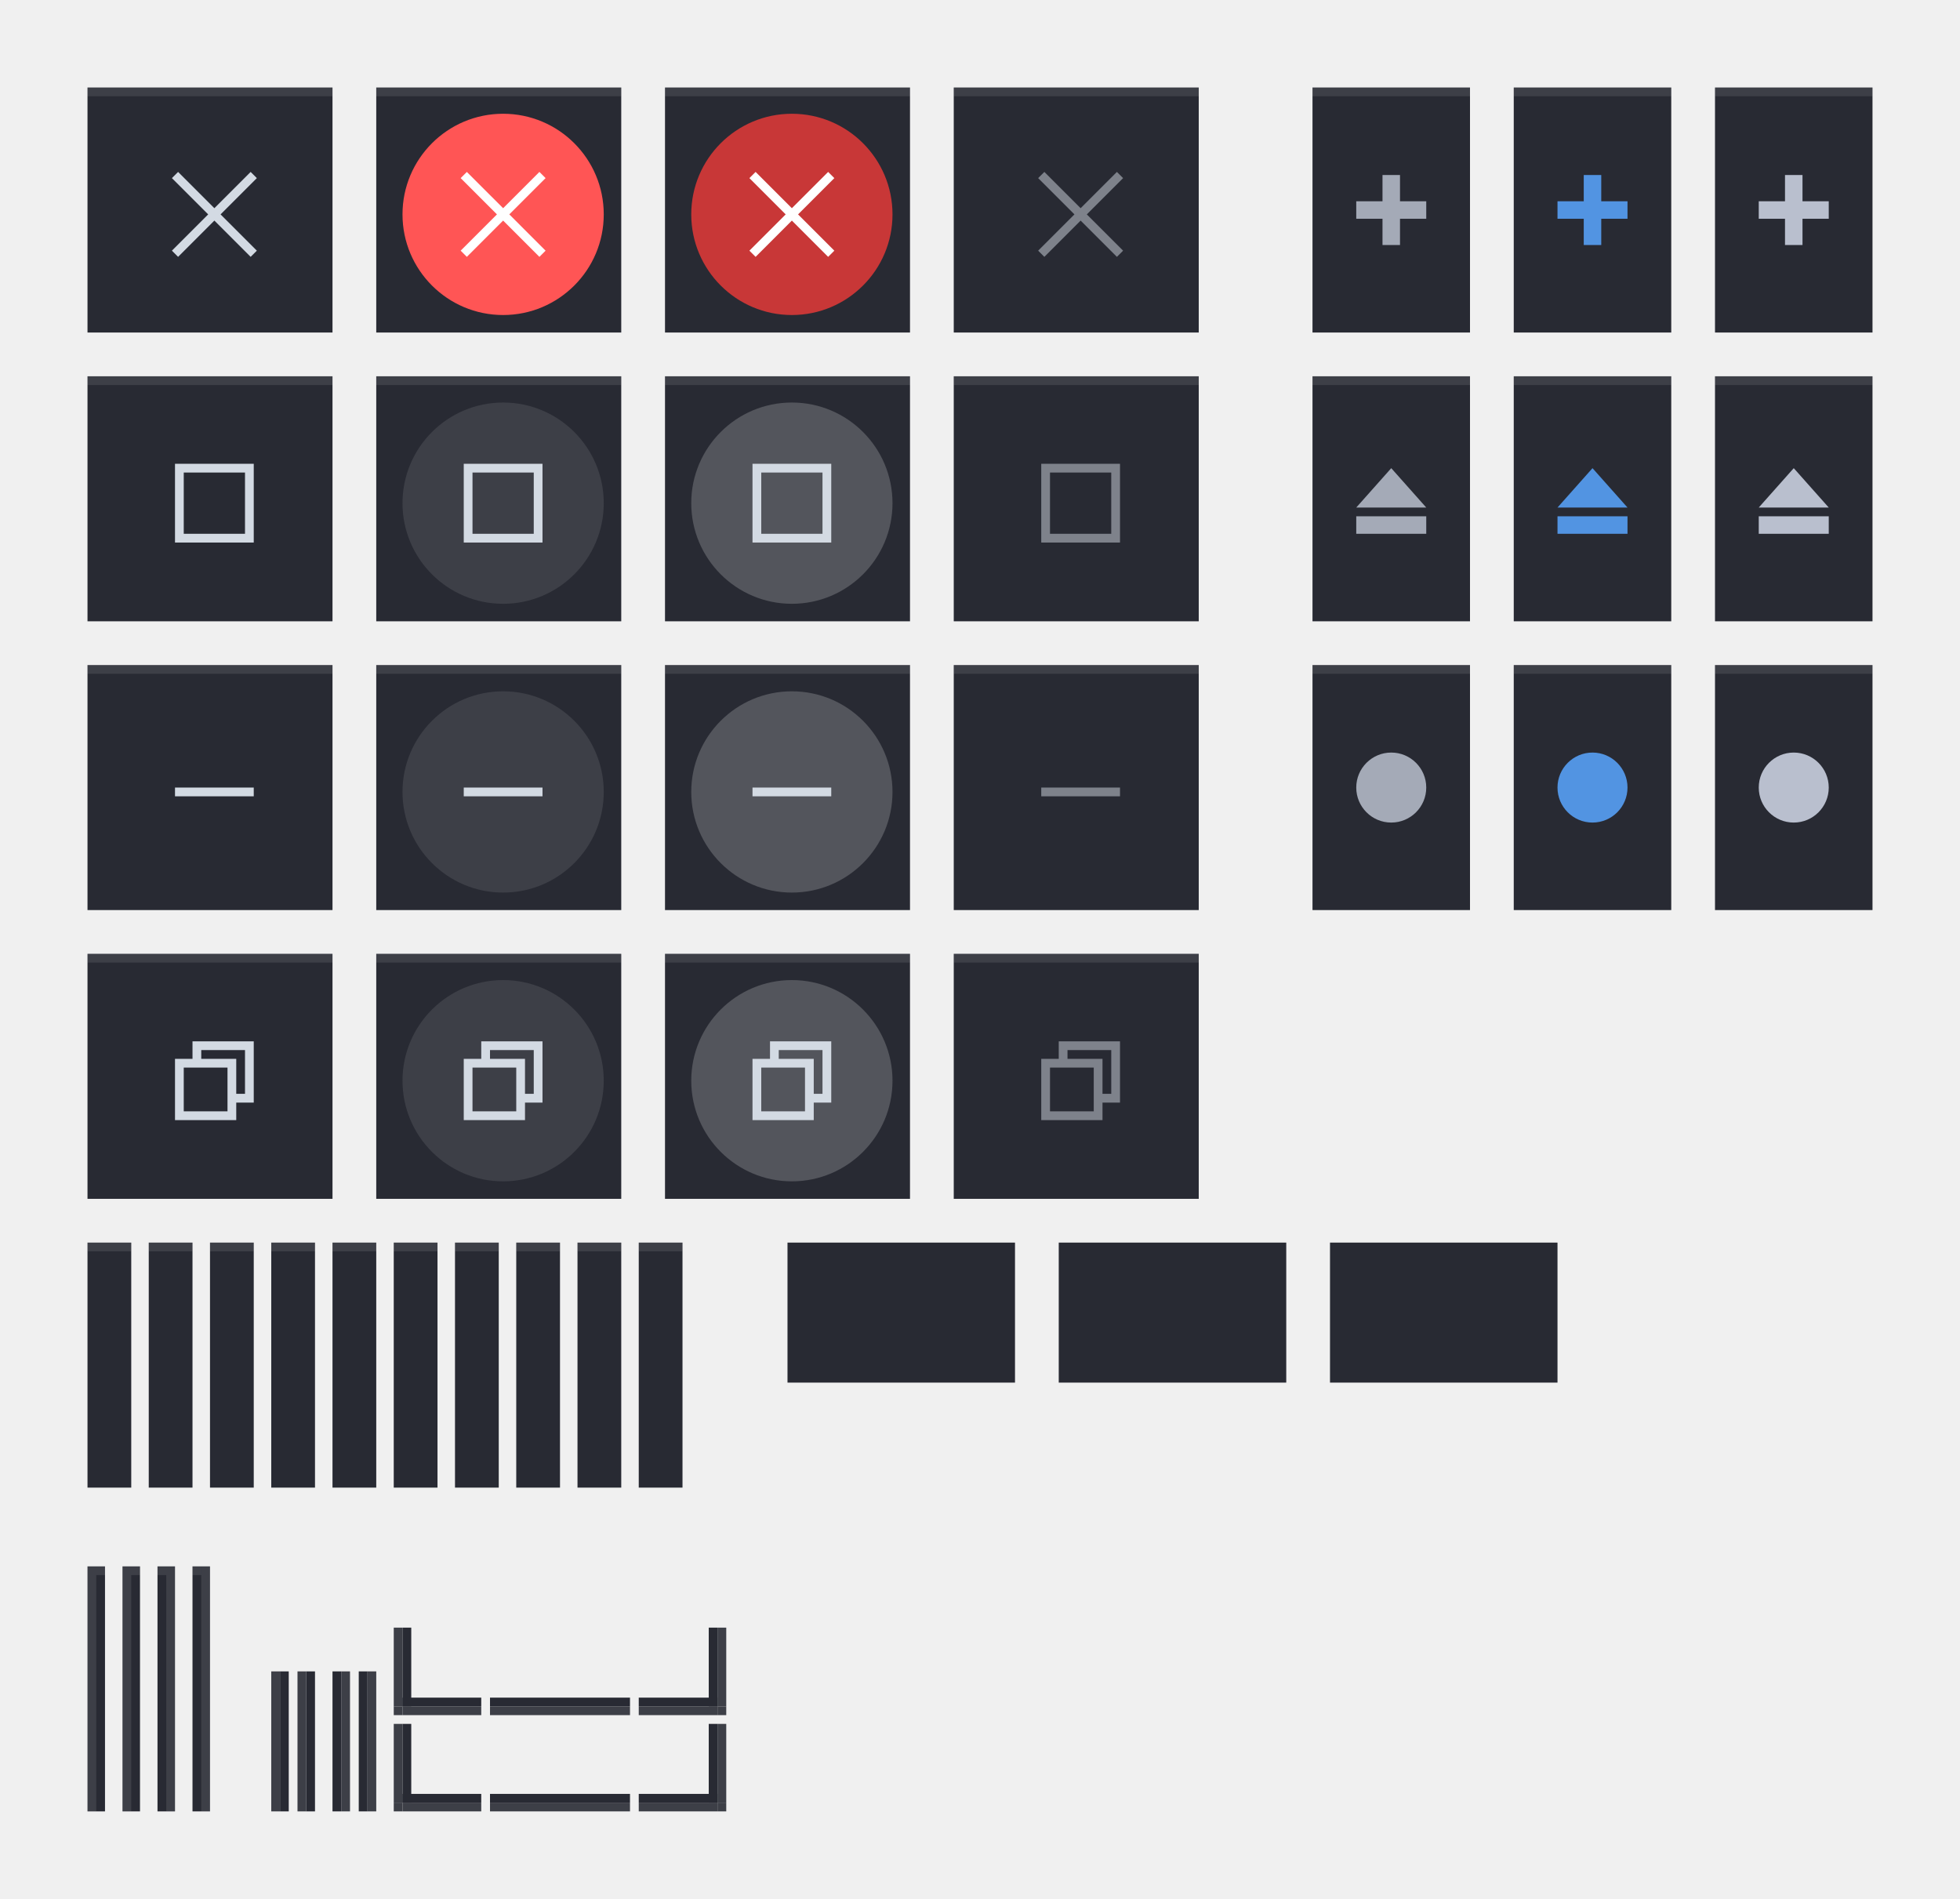
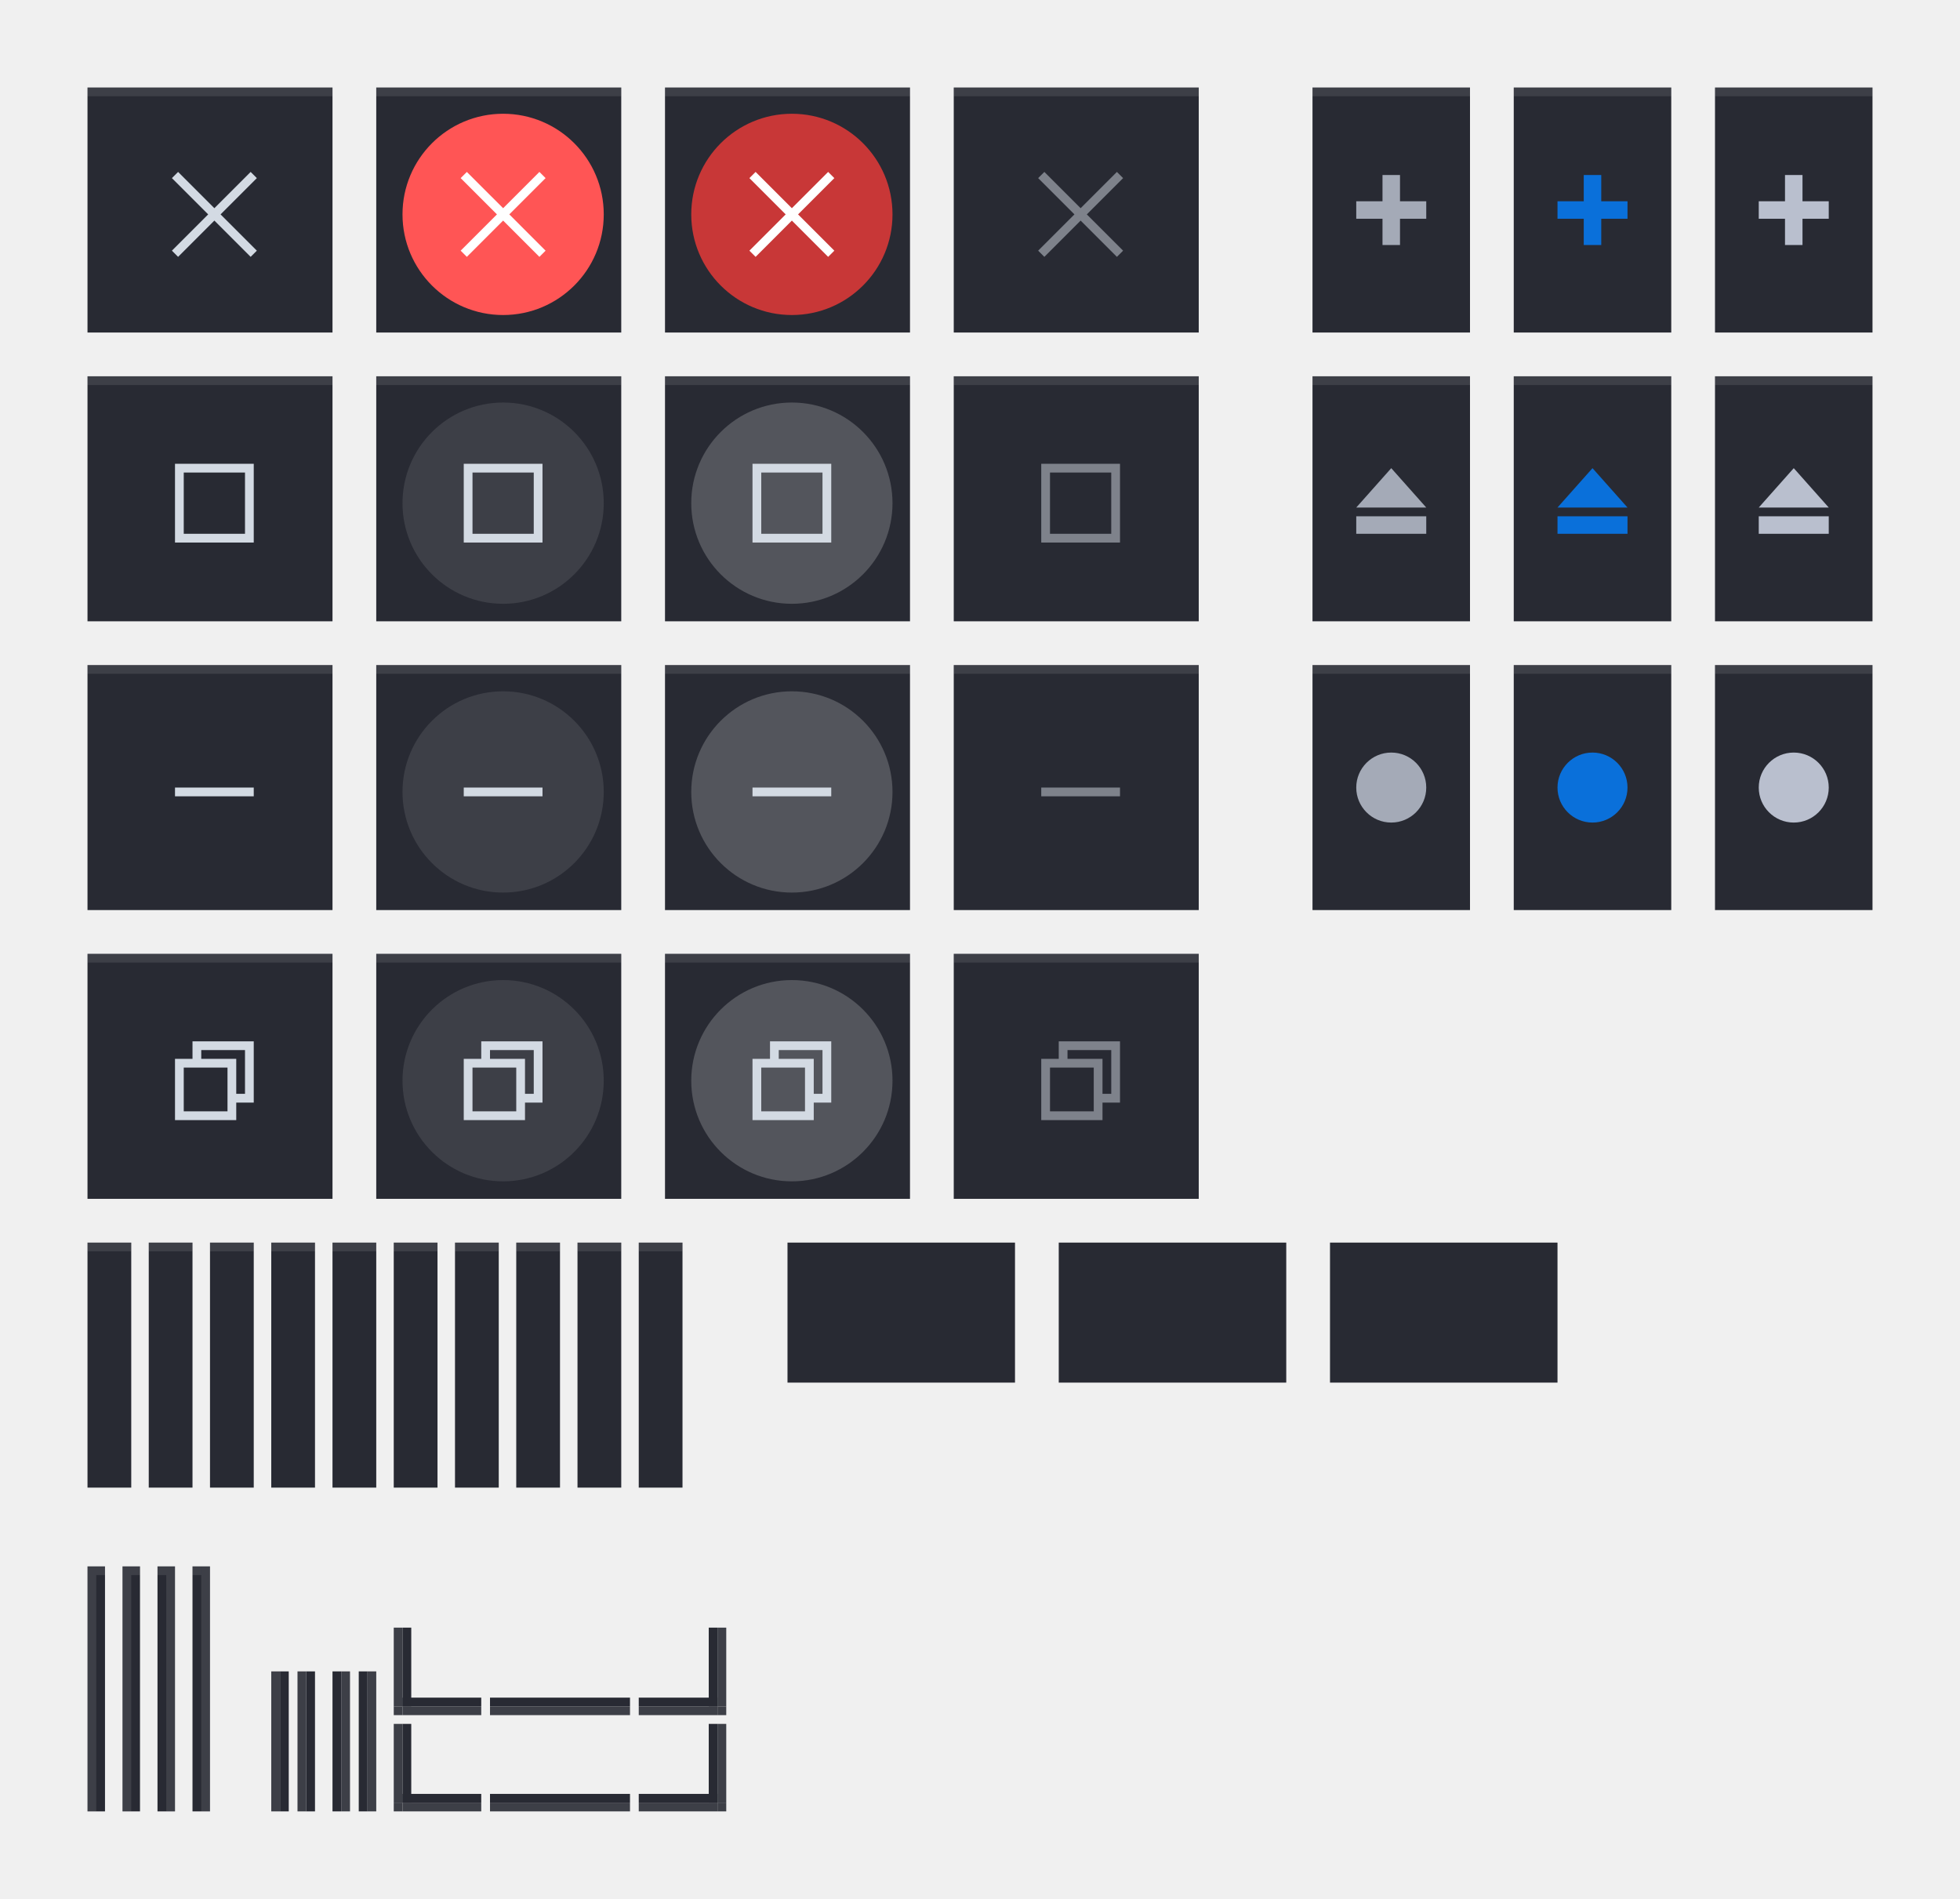
<svg xmlns="http://www.w3.org/2000/svg" xmlns:ns1="http://www.openswatchbook.org/uri/2009/osb" xmlns:xlink="http://www.w3.org/1999/xlink" width="224" height="217" viewBox="0 0 224 217" id="svg2" version="1.1">
  <defs id="defs4">
    <linearGradient id="selected_bg_color" ns1:paint="solid">
-       <stop style="stop-color:#5294e2;stop-opacity:1;" offset="0" id="stop4407" />
+       <stop style="stop-color:#0a70da;stop-opacity:1;" offset="0" id="stop4407" />
    </linearGradient>
    <linearGradient id="selected_fg_color" ns1:paint="solid">
      <stop style="stop-color:#ffffffgit;stop-opacity:1;" offset="0" id="stop4402" />
    </linearGradient>
    <linearGradient xlink:href="#selected_bg_color" id="linearGradient4413" x1="608.362" y1="-158" x2="608.362" y2="-150" gradientUnits="userSpaceOnUse" />
    <linearGradient xlink:href="#selected_bg_color" id="linearGradient4415" x1="154" y1="601.862" x2="154" y2="606.362" gradientUnits="userSpaceOnUse" />
    <linearGradient xlink:href="#selected_bg_color" id="linearGradient4409" x1="152" y1="564.362" x2="152" y2="572.362" gradientUnits="userSpaceOnUse" />
    <linearGradient xlink:href="#selected_bg_color" id="linearGradient4411" x1="568.362" y1="-156" x2="568.362" y2="-148" gradientUnits="userSpaceOnUse" />
  </defs>
  <g id="layer1" transform="translate(5,-547.3622)">
    <g id="bottom-left-active" transform="translate(-2,4)">
      <path style="opacity:1;fill:#3d3f47;fill-opacity:1;stroke:none;stroke-width:0.333;stroke-linecap:butt;stroke-linejoin:round;stroke-miterlimit:4;stroke-dasharray:none;stroke-dashoffset:0;stroke-opacity:1" d="m 42,738.362 v 0.667 0.333 H 42.333 43 v -1 z" id="123" />
      <path style="opacity:1;fill:#3d3f47;fill-opacity:1;stroke:none;stroke-width:1;stroke-linecap:butt;stroke-linejoin:round;stroke-miterlimit:4;stroke-dasharray:none;stroke-dashoffset:0;stroke-opacity:1" d="m 42,729.362 v 6 3 H 42.333 43 v -9 z" id="path1037" />
      <path style="opacity:1;fill:#3d3f47;fill-opacity:1;stroke:none;stroke-width:1;stroke-linecap:butt;stroke-linejoin:round;stroke-miterlimit:4;stroke-dasharray:none;stroke-dashoffset:0;stroke-opacity:1" d="M 52,738.362 H 46 43 v 0.333 0.667 h 9 z" id="path1039" />
      <path style="opacity:1;fill:#282a33;fill-opacity:1;stroke:none;stroke-width:1;stroke-linecap:butt;stroke-linejoin:round;stroke-miterlimit:4;stroke-dasharray:none;stroke-dashoffset:0;stroke-opacity:1" d="m 43,729.362 v 6 3 H 43.333 44 v -9 z" id="path1072" />
      <path style="opacity:1;fill:#282a33;fill-opacity:1;stroke:none;stroke-width:1;stroke-linecap:butt;stroke-linejoin:round;stroke-miterlimit:4;stroke-dasharray:none;stroke-dashoffset:0;stroke-opacity:1" d="M 52,737.362 H 46 43 v 0.333 0.667 h 9 z" id="path1074" />
    </g>
    <g id="bottom-left-inactive" transform="translate(-2,4)">
      <path style="opacity:1;fill:#3d3f47;fill-opacity:1;stroke:none;stroke-width:0.333;stroke-linecap:butt;stroke-linejoin:round;stroke-miterlimit:4;stroke-dasharray:none;stroke-dashoffset:0;stroke-opacity:1" d="m 42,749.362 v 0.667 0.333 H 42.333 43 v -1 z" id="567" />
      <path style="opacity:1;fill:#3d3f47;fill-opacity:1;stroke:none;stroke-width:1;stroke-linecap:butt;stroke-linejoin:round;stroke-miterlimit:4;stroke-dasharray:none;stroke-dashoffset:0;stroke-opacity:1" d="m 42,740.362 v 6 3 H 42.333 43 v -9 z" id="path1041" />
      <path style="opacity:1;fill:#3d3f47;fill-opacity:1;stroke:none;stroke-width:1;stroke-linecap:butt;stroke-linejoin:round;stroke-miterlimit:4;stroke-dasharray:none;stroke-dashoffset:0;stroke-opacity:1" d="M 52,749.362 H 46 43 v 0.333 0.667 h 9 z" id="path1043" />
      <path style="opacity:1;fill:#282a33;fill-opacity:1;stroke:none;stroke-width:1;stroke-linecap:butt;stroke-linejoin:round;stroke-miterlimit:4;stroke-dasharray:none;stroke-dashoffset:0;stroke-opacity:1" d="M 52,748.362 H 46 43 v 0.333 0.667 h 9 z" id="path1076" />
      <path style="opacity:1;fill:#282a33;fill-opacity:1;stroke:none;stroke-width:1;stroke-linecap:butt;stroke-linejoin:round;stroke-miterlimit:4;stroke-dasharray:none;stroke-dashoffset:0;stroke-opacity:1" d="m 43,740.362 v 6 3 H 43.333 44 v -9 z" id="path1078" />
    </g>
    <g id="bottom-right-active" transform="translate(-2,4)">
      <path style="opacity:1;fill:#3d3f47;fill-opacity:1;stroke:none;stroke-width:0.333;stroke-linecap:butt;stroke-linejoin:round;stroke-miterlimit:4;stroke-dasharray:none;stroke-dashoffset:0;stroke-opacity:1" d="m 79,738.362 v 1 H 79.667 80 v -0.333 -0.667 z" id="234" />
      <path style="opacity:1;fill:#3d3f47;fill-opacity:1;stroke:none;stroke-width:1;stroke-linecap:butt;stroke-linejoin:round;stroke-miterlimit:4;stroke-dasharray:none;stroke-dashoffset:0;stroke-opacity:1" d="m 80,729.362 v 6 3 H 79.667 79 v -9 z" id="path1045" />
      <path style="opacity:1;fill:#3d3f47;fill-opacity:1;stroke:none;stroke-width:1;stroke-linecap:butt;stroke-linejoin:round;stroke-miterlimit:4;stroke-dasharray:none;stroke-dashoffset:0;stroke-opacity:1" d="M 70,738.362 H 76 79 v 0.333 0.667 h -9 z" id="path1047" />
      <path style="opacity:1;fill:#282a33;fill-opacity:1;stroke:none;stroke-width:1;stroke-linecap:butt;stroke-linejoin:round;stroke-miterlimit:4;stroke-dasharray:none;stroke-dashoffset:0;stroke-opacity:1" d="M 70,737.362 H 76 79 v 0.333 0.667 h -9 z" id="path1080" />
      <path style="opacity:1;fill:#282a33;fill-opacity:1;stroke:none;stroke-width:1;stroke-linecap:butt;stroke-linejoin:round;stroke-miterlimit:4;stroke-dasharray:none;stroke-dashoffset:0;stroke-opacity:1" d="m 79,729.362 v 6 3 H 78.667 78 v -9 z" id="path1084" />
    </g>
    <g id="bottom-right-inactive" transform="translate(-2,4)">
      <path style="opacity:1;fill:#3d3f47;fill-opacity:1;stroke:none;stroke-width:0.333;stroke-linecap:butt;stroke-linejoin:round;stroke-miterlimit:4;stroke-dasharray:none;stroke-dashoffset:0;stroke-opacity:1" d="m 79,749.362 v 1 H 79.667 80 v -0.333 -0.667 z" id="345" />
      <path style="opacity:1;fill:#3d3f47;fill-opacity:1;stroke:none;stroke-width:1;stroke-linecap:butt;stroke-linejoin:round;stroke-miterlimit:4;stroke-dasharray:none;stroke-dashoffset:0;stroke-opacity:1" d="m 80,740.362 v 6 3 H 79.667 79 v -9 z" id="path1049" />
      <path style="opacity:1;fill:#3d3f47;fill-opacity:1;stroke:none;stroke-width:1;stroke-linecap:butt;stroke-linejoin:round;stroke-miterlimit:4;stroke-dasharray:none;stroke-dashoffset:0;stroke-opacity:1" d="M 70,749.362 H 76 79 v 0.333 0.667 h -9 z" id="path1051" />
      <path style="opacity:1;fill:#282a33;fill-opacity:1;stroke:none;stroke-width:1;stroke-linecap:butt;stroke-linejoin:round;stroke-miterlimit:4;stroke-dasharray:none;stroke-dashoffset:0;stroke-opacity:1" d="M 70,748.362 H 76 79 v 0.333 0.667 h -9 z" id="path1082" />
      <path style="opacity:1;fill:#282a33;fill-opacity:1;stroke:none;stroke-width:1;stroke-linecap:butt;stroke-linejoin:round;stroke-miterlimit:4;stroke-dasharray:none;stroke-dashoffset:0;stroke-opacity:1" d="m 79,740.362 v 6 3 H 78.667 78 v -9 z" id="path1086" />
    </g>
    <g id="left-active" transform="translate(-2,4)">
      <rect style="opacity:1;fill:#3d3f47;fill-opacity:1;stroke:none;stroke-width:1;stroke-linecap:butt;stroke-linejoin:round;stroke-miterlimit:4;stroke-dasharray:none;stroke-dashoffset:0;stroke-opacity:1" id="34234" width="1" height="16" x="-29" y="734.362" transform="scale(-1,1)" />
      <rect style="opacity:1;fill:#282a33;fill-opacity:1;stroke:none;stroke-width:1;stroke-linecap:butt;stroke-linejoin:round;stroke-miterlimit:4;stroke-dasharray:none;stroke-dashoffset:0;stroke-opacity:1" id="rect1045" width="1" height="16" x="-30" y="734.362" transform="scale(-1,1)" />
    </g>
    <g id="left-inactive" transform="translate(-2,4)">
      <rect style="opacity:1;fill:#3d3f47;fill-opacity:1;stroke:none;stroke-width:1;stroke-linecap:butt;stroke-linejoin:round;stroke-miterlimit:4;stroke-dasharray:none;stroke-dashoffset:0;stroke-opacity:1" id="2445" width="1" height="16" x="-32" y="734.362" transform="scale(-1,1)" />
      <rect style="opacity:1;fill:#282a33;fill-opacity:1;stroke:none;stroke-width:1;stroke-linecap:butt;stroke-linejoin:round;stroke-miterlimit:4;stroke-dasharray:none;stroke-dashoffset:0;stroke-opacity:1" id="rect1047" width="1" height="16" x="-33" y="734.362" transform="scale(-1,1)" />
    </g>
    <g id="right-active" transform="translate(-2,4)">
      <rect style="opacity:1;fill:#3d3f47;fill-opacity:1;stroke:none;stroke-width:1;stroke-linecap:butt;stroke-linejoin:round;stroke-miterlimit:4;stroke-dasharray:none;stroke-dashoffset:0;stroke-opacity:1" id="54656" width="1" height="16" x="-37" y="734.362" transform="scale(-1,1)" />
      <rect style="opacity:1;fill:#282a33;fill-opacity:1;stroke:none;stroke-width:1;stroke-linecap:butt;stroke-linejoin:round;stroke-miterlimit:4;stroke-dasharray:none;stroke-dashoffset:0;stroke-opacity:1" id="rect1049" width="1" height="16" x="-36" y="734.362" transform="scale(-1,1)" />
    </g>
    <g id="right-inactive" transform="translate(-2,4)">
      <rect style="opacity:1;fill:#3d3f47;fill-opacity:1;stroke:none;stroke-width:1;stroke-linecap:butt;stroke-linejoin:round;stroke-miterlimit:4;stroke-dasharray:none;stroke-dashoffset:0;stroke-opacity:1" id="8657" width="1" height="16" x="-40" y="734.362" transform="scale(-1,1)" />
      <rect style="opacity:1;fill:#282a33;fill-opacity:1;stroke:none;stroke-width:1;stroke-linecap:butt;stroke-linejoin:round;stroke-miterlimit:4;stroke-dasharray:none;stroke-dashoffset:0;stroke-opacity:1" id="rect1051" width="1" height="16" x="-39" y="734.362" transform="scale(-1,1)" />
    </g>
    <g id="bottom-active" transform="translate(-2,4)">
      <rect style="opacity:1;fill:#3d3f47;fill-opacity:1;stroke:none;stroke-width:0.577;stroke-linecap:butt;stroke-linejoin:round;stroke-miterlimit:4;stroke-dasharray:none;stroke-dashoffset:0;stroke-opacity:1" id="5545" width="1" height="16" x="-739.362" y="-69" transform="matrix(0,-1,-1,0,0,0)" />
      <rect style="opacity:1;fill:#282a33;fill-opacity:1;stroke:none;stroke-width:0.577;stroke-linecap:butt;stroke-linejoin:round;stroke-miterlimit:4;stroke-dasharray:none;stroke-dashoffset:0;stroke-opacity:1" id="rect1088" width="1" height="16" x="-738.362" y="-69" transform="matrix(0,-1,-1,0,0,0)" />
    </g>
    <g id="bottom-inactive" transform="translate(-2,15.00009)">
      <rect style="opacity:1;fill:#3d3f47;fill-opacity:1;stroke:none;stroke-width:0.577;stroke-linecap:butt;stroke-linejoin:round;stroke-miterlimit:4;stroke-dasharray:none;stroke-dashoffset:0;stroke-opacity:1" id="rect1094" width="1" height="16" x="-739.362" y="-69" transform="matrix(0,-1,-1,0,0,0)" />
      <rect style="opacity:1;fill:#282a33;fill-opacity:1;stroke:none;stroke-width:0.577;stroke-linecap:butt;stroke-linejoin:round;stroke-miterlimit:4;stroke-dasharray:none;stroke-dashoffset:0;stroke-opacity:1" id="rect1096" width="1" height="16" x="-738.362" y="-69" transform="matrix(0,-1,-1,0,0,0)" />
    </g>
    <rect style="opacity:1;fill:#282a33;fill-opacity:1;stroke:none;stroke-width:1;stroke-linecap:butt;stroke-linejoin:round;stroke-miterlimit:4;stroke-dasharray:none;stroke-dashoffset:0;stroke-opacity:1" id="menu-active" width="26" height="16" x="85" y="689.362" />
    <use x="0" y="0" xlink:href="#g4206" id="title-1-active" transform="matrix(0.1785714,0,0,1,4.107143,132)" width="100%" height="100%" />
    <g transform="translate(0,-2.6171878e-6)" id="stick-active">
      <use height="100%" width="100%" transform="matrix(0.6428571,0,0,1,141.7857,-2.2617187e-5)" id="use4210" xlink:href="#g4206" y="0" x="0" />
      <g style="fill:#a4aab7;fill-opacity:1" transform="translate(2,2.999989)" id="g5140">
        <rect style="opacity:1;fill:#a4aab7;fill-opacity:1;stroke:none;stroke-width:1;stroke-linecap:butt;stroke-linejoin:round;stroke-miterlimit:4;stroke-dasharray:none;stroke-dashoffset:0;stroke-opacity:1" id="rect5123" width="2" height="8" x="151" y="564.362" />
        <rect style="opacity:1;fill:#a4aab7;fill-opacity:1;stroke:none;stroke-width:1;stroke-linecap:butt;stroke-linejoin:round;stroke-miterlimit:4;stroke-dasharray:none;stroke-dashoffset:0;stroke-opacity:1" id="rect5123-1" width="2" height="8" x="567.362" y="-156" transform="rotate(90)" />
      </g>
    </g>
    <g transform="translate(0,-2.6171878e-6)" id="stick-pressed">
      <use height="100%" width="100%" transform="translate(23,-7.3828127e-6)" id="use5113" xlink:href="#use4210" y="0" x="0" />
-       <g style="fill:#5294e2;fill-opacity:1" transform="translate(25,2.999981)" id="g5140-7">
+       <g style="fill:#0a70da;fill-opacity:1" transform="translate(25,2.999981)" id="g5140-7">
        <rect style="opacity:1;fill:url(#linearGradient4409);fill-opacity:1;stroke:none;stroke-width:1;stroke-linecap:butt;stroke-linejoin:round;stroke-miterlimit:4;stroke-dasharray:none;stroke-dashoffset:0;stroke-opacity:1" id="rect5123-7" width="2" height="8" x="151" y="564.362" />
        <rect style="opacity:1;fill:url(#linearGradient4411);fill-opacity:1;stroke:none;stroke-width:1;stroke-linecap:butt;stroke-linejoin:round;stroke-miterlimit:4;stroke-dasharray:none;stroke-dashoffset:0;stroke-opacity:1" id="rect5123-1-1" width="2" height="8" x="567.362" y="-156" transform="rotate(90)" />
      </g>
    </g>
    <g transform="translate(0,-2.6171878e-6)" id="stick-inactive">
      <use height="100%" width="100%" transform="translate(46,-7.3828127e-6)" id="use5115" xlink:href="#use4210" y="0" x="0" />
      <g style="fill:#b9bfce;fill-opacity:1" transform="translate(48,2.999981)" id="g5140-1">
        <rect style="opacity:1;fill:#b9bfce;fill-opacity:1;stroke:none;stroke-width:1;stroke-linecap:butt;stroke-linejoin:round;stroke-miterlimit:4;stroke-dasharray:none;stroke-dashoffset:0;stroke-opacity:1" id="rect5123-5" width="2" height="8" x="151" y="564.362" />
        <rect style="opacity:1;fill:#b9bfce;fill-opacity:1;stroke:none;stroke-width:1;stroke-linecap:butt;stroke-linejoin:round;stroke-miterlimit:4;stroke-dasharray:none;stroke-dashoffset:0;stroke-opacity:1" id="rect5123-1-9" width="2" height="8" x="567.362" y="-156" transform="rotate(90)" />
      </g>
    </g>
    <g transform="translate(0,-2.6171878e-6)" id="shade-active">
      <use height="100%" width="100%" transform="translate(-3.4e-7,32.99999)" id="use5117" xlink:href="#use4210" y="0" x="0" />
      <g style="fill:#a4aab7;fill-opacity:1" transform="translate(-4.68e-6,-1.000023)" id="g5193">
        <rect transform="rotate(90)" y="-158" x="607.362" height="8" width="2" id="rect5123-1-7" style="opacity:1;fill:#a4aab7;fill-opacity:1;stroke:none;stroke-width:1;stroke-linecap:butt;stroke-linejoin:round;stroke-miterlimit:4;stroke-dasharray:none;stroke-dashoffset:0;stroke-opacity:1" />
        <path style="opacity:1;fill:#a4aab7;fill-opacity:1;stroke:none;stroke-width:1;stroke-linecap:butt;stroke-linejoin:round;stroke-miterlimit:4;stroke-dasharray:none;stroke-dashoffset:0;stroke-opacity:1" d="m 154,601.862 4,4.5 h -8 z" id="rect5190" />
      </g>
    </g>
    <g transform="translate(0,-2.6171878e-6)" id="shade-pressed">
      <use height="100%" width="100%" transform="translate(23,32.99999)" id="use5119" xlink:href="#use4210" y="0" x="0" />
-       <g style="fill:#5294e2;fill-opacity:1" transform="translate(23,-1.000023)" id="g5193-7">
+       <g style="fill:#0a70da;fill-opacity:1" transform="translate(23,-1.000023)" id="g5193-7">
        <rect transform="rotate(90)" y="-158" x="607.362" height="8" width="2" id="rect5123-1-7-6" style="opacity:1;fill:url(#linearGradient4413);fill-opacity:1;stroke:none;stroke-width:1;stroke-linecap:butt;stroke-linejoin:round;stroke-miterlimit:4;stroke-dasharray:none;stroke-dashoffset:0;stroke-opacity:1" />
        <path style="opacity:1;fill:url(#linearGradient4415);fill-opacity:1;stroke:none;stroke-width:1;stroke-linecap:butt;stroke-linejoin:round;stroke-miterlimit:4;stroke-dasharray:none;stroke-dashoffset:0;stroke-opacity:1" d="m 154,601.862 4,4.5 h -8 z" id="rect5190-7" />
      </g>
    </g>
    <g transform="translate(0,-2.6171878e-6)" id="shade-inactive">
      <use height="100%" width="100%" transform="translate(46,32.99999)" id="use5121" xlink:href="#use4210" y="0" x="0" />
      <g style="fill:#b9bfce;fill-opacity:1" transform="translate(46,-1.000023)" id="g5193-3">
        <rect transform="rotate(90)" y="-158" x="607.362" height="8" width="2" id="rect5123-1-7-65" style="opacity:1;fill:#b9bfce;fill-opacity:1;stroke:none;stroke-width:1;stroke-linecap:butt;stroke-linejoin:round;stroke-miterlimit:4;stroke-dasharray:none;stroke-dashoffset:0;stroke-opacity:1" />
        <path style="opacity:1;fill:#b9bfce;fill-opacity:1;stroke:none;stroke-width:1;stroke-linecap:butt;stroke-linejoin:round;stroke-miterlimit:4;stroke-dasharray:none;stroke-dashoffset:0;stroke-opacity:1" d="m 154,601.862 4,4.5 h -8 z" id="rect5190-6" />
      </g>
    </g>
    <use x="0" y="0" xlink:href="#menu-active" id="menu-inactive" transform="translate(62,-1.9595469e-5)" width="100%" height="100%" style="fill-opacity:1" />
    <use x="0" y="0" xlink:href="#menu-active" id="menu-pressed" transform="translate(31,-1.9595469e-5)" width="100%" height="100%" style="fill-opacity:1" />
    <use x="0" y="0" xlink:href="#title-1-active" id="title-2-active" transform="translate(7)" width="100%" height="100%" />
    <use x="0" y="0" xlink:href="#title-1-active" id="title-3-active" transform="translate(14)" width="100%" height="100%" />
    <use x="0" y="0" xlink:href="#title-1-active" id="title-4-active" transform="translate(21)" width="100%" height="100%" />
    <use x="0" y="0" xlink:href="#title-1-active" id="title-5-active" transform="translate(28)" width="100%" height="100%" />
    <use x="0" y="0" xlink:href="#title-1-active" id="title-1-inactive" transform="translate(35)" width="100%" height="100%" />
    <use x="0" y="0" xlink:href="#title-1-active" id="title-2-inactive" transform="translate(42)" width="100%" height="100%" />
    <use x="0" y="0" xlink:href="#title-1-active" id="title-3-inactive" transform="translate(49)" width="100%" height="100%" />
    <use x="0" y="0" xlink:href="#title-1-active" id="title-4-inactive" transform="translate(56)" width="100%" height="100%" />
    <use x="0" y="0" xlink:href="#title-1-active" id="title-5-inactive" transform="translate(63)" width="100%" height="100%" />
    <g transform="translate(0,-2.6171878e-6)" id="top-left-active">
      <path id="rect4138-9" transform="translate(0,552.3622)" d="m 6,174 -1,2e-5 V 175 202 h 2 v -28 z" style="opacity:1;fill:#282a33;fill-opacity:1;stroke:none;stroke-width:1;stroke-linecap:butt;stroke-linejoin:round;stroke-miterlimit:4;stroke-dasharray:none;stroke-dashoffset:0;stroke-opacity:1" />
      <rect y="726.362" x="6" height="1" width="1" id="rect5348" style="opacity:0.1;fill:#ffffff;fill-opacity:1;stroke:none;stroke-width:1;stroke-linecap:butt;stroke-linejoin:round;stroke-miterlimit:4;stroke-dasharray:none;stroke-dashoffset:0;stroke-opacity:1" />
      <rect y="726.362" x="5" height="28" width="1" id="rect5350" style="opacity:0.1;fill:#ffffff;fill-opacity:1;stroke:none;stroke-width:5.292;stroke-linecap:butt;stroke-linejoin:round;stroke-miterlimit:4;stroke-dasharray:none;stroke-dashoffset:0;stroke-opacity:1" />
    </g>
    <use x="0" y="0" xlink:href="#top-left-active" id="top-left-inactive" transform="translate(4,-1.9617188e-5)" width="100%" height="100%" />
    <use x="0" y="0" xlink:href="#top-left-active" id="top-right-active" transform="matrix(-1,0,0,1,20,-1.9617188e-5)" width="100%" height="100%" />
    <use x="0" y="0" xlink:href="#top-left-active" id="top-right-inactive" transform="matrix(-1,0,0,1,24,-1.9617188e-5)" width="100%" height="100%" />
    <g transform="translate(0,-2.6171878e-6)" id="hide-prelight">
      <use height="100%" width="100%" transform="translate(33,65.99998)" id="use4226" xlink:href="#g4206" y="0" x="0" />
      <g transform="translate(111,1320)" id="titlebutton-minimize-hover-c" style="display:inline">
        <rect style="opacity:1;fill:#ffffff;fill-opacity:0.098;stroke:none;stroke-width:0.92;stroke-linecap:round;stroke-linejoin:miter;stroke-miterlimit:4;stroke-dasharray:none;stroke-opacity:1;paint-order:stroke fill markers" id="rect573" width="23" height="23" x="-70" y="-693.638" ry="11.5" />
        <rect style="opacity:1;fill:#d3dae3;fill-opacity:1;stroke:none;stroke-width:0.471;stroke-linecap:round;stroke-linejoin:miter;stroke-miterlimit:4;stroke-dasharray:none;stroke-opacity:0.494;paint-order:stroke fill markers" id="rect509" width="9" height="1" x="-63" y="-682.638" ry="1.1965401e-05" />
      </g>
    </g>
    <g transform="translate(0,-2.6171878e-6)" id="maximize-prelight">
      <use height="100%" width="100%" transform="translate(33,32.99998)" id="use4222" xlink:href="#g4206" y="0" x="0" />
      <g transform="translate(40,592.3622)" id="g4569" style="enable-background:new">
        <g id="layer1-2" transform="translate(0,-1028.362)">
          <g style="display:inline" id="titlebutton-max-hover" transform="translate(-509,1218)">
            <g id="g4891" style="display:inline;opacity:1" transform="translate(-781,-432.6378)">
              <g id="g4806-9" transform="translate(1294,247)" style="fill:#c0e3ff;fill-opacity:1">
                <g transform="translate(-81.0002,-967)" style="display:inline;fill:#c0e3ff;fill-opacity:1" id="layer9-78-7" />
                <g transform="translate(-81.0002,-967)" id="layer10-3-3" style="fill:#c0e3ff;fill-opacity:1" />
                <g transform="translate(-81.0002,-967)" id="layer11-19-75" style="fill:#c0e3ff;fill-opacity:1" />
                <g transform="translate(-81.0002,-967)" id="layer13-4-9" style="fill:#c0e3ff;fill-opacity:1" />
                <g transform="translate(-81.0002,-967)" id="layer14-8-5" style="fill:#c0e3ff;fill-opacity:1" />
                <g transform="translate(-81.0002,-967)" style="display:inline;fill:#c0e3ff;fill-opacity:1" id="layer15-5-8" />
                <g transform="translate(-81.0002,-967)" style="display:inline;fill:#c0e3ff;fill-opacity:1" id="g71291-1-7" />
                <g transform="translate(-81.0002,-967)" style="display:inline;fill:#c0e3ff;fill-opacity:1" id="g4953-7-1" />
                <g transform="translate(-81.0002,-967)" style="display:inline;fill:#c0e3ff;fill-opacity:1" id="layer12-3-0" />
              </g>
            </g>
            <rect y="-185.638" x="513" height="16" width="16" id="rect17883-0" style="display:inline;opacity:1;fill:none;fill-opacity:1;stroke:none;stroke-width:1;stroke-linecap:butt;stroke-linejoin:miter;stroke-miterlimit:4;stroke-dasharray:none;stroke-dashoffset:0;stroke-opacity:0" />
          </g>
        </g>
      </g>
      <g transform="translate(74,1288)" id="titlebutton-maximize-hover-c" style="display:inline">
        <rect ry="11.5" y="-694.638" x="-33" height="23" width="23" id="rect575" style="opacity:1;fill:#ffffff;fill-opacity:0.098;stroke:none;stroke-width:0.92;stroke-linecap:round;stroke-linejoin:miter;stroke-miterlimit:4;stroke-dasharray:none;stroke-opacity:1;paint-order:stroke fill markers" />
        <path style="opacity:1;fill:#d3dae3;fill-opacity:1;stroke:none;stroke-width:0.451;stroke-linecap:round;stroke-linejoin:miter;stroke-miterlimit:4;stroke-dasharray:none;stroke-opacity:0.494;paint-order:stroke fill markers" d="m -26,-687.638 v 9 h 9 v -9 z m 1,1 h 7 v 7 h -7 z" id="path515" />
      </g>
    </g>
    <g transform="translate(0,-2.6171878e-6)" id="close-prelight">
      <use height="100%" width="100%" transform="translate(33,-2.2617187e-5)" id="use4214" xlink:href="#g4206" y="0" x="0" />
      <g transform="translate(32,1255)" id="titlebutton-close-hover-c" style="display:inline">
        <rect style="opacity:1;fill:#ff5555;fill-opacity:1;stroke:none;stroke-width:0.92;stroke-linecap:round;stroke-linejoin:miter;stroke-miterlimit:4;stroke-dasharray:none;stroke-opacity:1;paint-order:stroke fill markers" id="rect577" width="23" height="23" x="9" y="-694.638" ry="11.5" />
        <path style="opacity:1;fill:#ffffff;fill-opacity:1;stroke:none;stroke-width:0.561;stroke-linecap:round;stroke-linejoin:miter;stroke-miterlimit:4;stroke-dasharray:none;stroke-opacity:0.494;paint-order:stroke fill markers" d="m 16.354,-687.991 -0.707,0.707 4.146,4.146 -4.146,4.146 0.707,0.707 4.146,-4.146 4.146,4.146 0.707,-0.707 -4.146,-4.146 4.146,-4.146 -0.707,-0.707 -4.146,4.146 z" id="rect579" />
      </g>
    </g>
    <g transform="translate(0,-2.6171878e-6)" id="hide-inactive">
      <use height="100%" width="100%" transform="translate(99,65.99998)" id="use4238" xlink:href="#g4206" y="0" x="0" />
      <g style="display:inline;opacity:0.5" transform="translate(177,1320)" id="titlebutton-minimize-backdrop-c">
        <rect style="opacity:0;fill:#1f1f1f;fill-opacity:0.098;stroke:none;stroke-width:0.92;stroke-linecap:round;stroke-linejoin:miter;stroke-miterlimit:4;stroke-dasharray:none;stroke-opacity:1;paint-order:stroke fill markers" id="rect626" width="23" height="23" x="-70" y="-693.638" ry="11.5" />
        <rect style="opacity:1;fill:#d3dae3;fill-opacity:1;stroke:none;stroke-width:0.471;stroke-linecap:round;stroke-linejoin:miter;stroke-miterlimit:4;stroke-dasharray:none;stroke-opacity:0.494;paint-order:stroke fill markers" id="rect628" width="9" height="1" x="-63" y="-682.638" ry="1.1965401e-05" />
      </g>
    </g>
    <g transform="translate(0,-2.6171878e-6)" id="maximize-inactive">
      <use height="100%" width="100%" transform="translate(99,32.99998)" id="use4232" xlink:href="#g4206" y="0" x="0" />
      <g style="display:inline;opacity:0.5" transform="translate(140,1288)" id="titlebutton-maximize-backdrop-c">
        <rect ry="11.5" y="-694.638" x="-33" height="23" width="23" id="rect632" style="opacity:0;fill:#1f1f1f;fill-opacity:0.098;stroke:none;stroke-width:0.92;stroke-linecap:round;stroke-linejoin:miter;stroke-miterlimit:4;stroke-dasharray:none;stroke-opacity:1;paint-order:stroke fill markers" />
        <path style="opacity:1;fill:#d3dae3;fill-opacity:1;stroke:none;stroke-width:0.451;stroke-linecap:round;stroke-linejoin:miter;stroke-miterlimit:4;stroke-dasharray:none;stroke-opacity:0.494;paint-order:stroke fill markers" d="m -26,-687.638 v 9 h 9 v -9 z m 1,1 h 7 v 7 h -7 z" id="path634" />
      </g>
    </g>
    <g transform="translate(0,-2.6171878e-6)" id="close-inactive">
      <use height="100%" width="100%" transform="translate(99,-2.2617187e-5)" id="use4218" xlink:href="#g4206" y="0" x="0" />
      <g style="display:inline;opacity:0.5" transform="translate(98,1255)" id="titlebutton-close-backdrop-c">
        <rect style="opacity:0;fill:#ff5555;fill-opacity:1;stroke:none;stroke-width:0.92;stroke-linecap:round;stroke-linejoin:miter;stroke-miterlimit:4;stroke-dasharray:none;stroke-opacity:1;paint-order:stroke fill markers" id="rect644" width="23" height="23" x="9" y="-694.638" ry="11.5" />
        <path style="opacity:1;fill:#d3dae3;fill-opacity:1;stroke:none;stroke-width:0.561;stroke-linecap:round;stroke-linejoin:miter;stroke-miterlimit:4;stroke-dasharray:none;stroke-opacity:0.494;paint-order:stroke fill markers" d="m 16.354,-687.991 -0.707,0.707 4.146,4.146 -4.146,4.146 0.707,0.707 4.146,-4.146 4.146,4.146 0.707,-0.707 -4.146,-4.146 4.146,-4.146 -0.707,-0.707 -4.146,4.146 z" id="path646" />
      </g>
    </g>
    <g transform="translate(0,-2.6171878e-6)" id="hide-pressed">
      <use height="100%" width="100%" transform="translate(66,65.99998)" id="use4236" xlink:href="#g4206" y="0" x="0" />
      <g id="titlebutton-minimize-active-c" transform="translate(144,1320)" style="display:inline">
        <rect ry="11.5" y="-693.638" x="-70" height="23" width="23" id="rect650" style="opacity:1;fill:#ffffff;fill-opacity:0.2;stroke:none;stroke-width:0.92;stroke-linecap:round;stroke-linejoin:miter;stroke-miterlimit:4;stroke-dasharray:none;stroke-opacity:1;paint-order:stroke fill markers" />
        <rect ry="1.1965401e-05" y="-682.638" x="-63" height="1" width="9" id="rect652" style="opacity:1;fill:#d3dae3;fill-opacity:1;stroke:none;stroke-width:0.471;stroke-linecap:round;stroke-linejoin:miter;stroke-miterlimit:4;stroke-dasharray:none;stroke-opacity:0.494;paint-order:stroke fill markers" />
      </g>
    </g>
    <g transform="translate(0,-2.6171878e-6)" id="maximize-pressed">
      <use height="100%" width="100%" transform="translate(66,32.99998)" id="use4228" xlink:href="#g4206" y="0" x="0" />
      <g id="titlebutton-maximize-active-c" transform="translate(107,1288)" style="display:inline">
        <rect style="opacity:1;fill:#ffffff;fill-opacity:0.2;stroke:none;stroke-width:0.92;stroke-linecap:round;stroke-linejoin:miter;stroke-miterlimit:4;stroke-dasharray:none;stroke-opacity:1;paint-order:stroke fill markers" id="rect656" width="23" height="23" x="-33" y="-694.638" ry="11.5" />
        <path id="path658" d="m -26,-687.638 v 9 h 9 v -9 z m 1,1 h 7 v 7 h -7 z" style="opacity:1;fill:#d3dae3;fill-opacity:1;stroke:none;stroke-width:0.451;stroke-linecap:round;stroke-linejoin:miter;stroke-miterlimit:4;stroke-dasharray:none;stroke-opacity:0.494;paint-order:stroke fill markers" />
      </g>
    </g>
    <g transform="translate(0,-2.6171878e-6)" id="close-pressed">
      <use height="100%" width="100%" transform="translate(66,-2.2617187e-5)" id="use4216" xlink:href="#g4206" y="0" x="0" />
      <g id="titlebutton-close-active-c" transform="translate(65,1255)" style="display:inline">
        <rect ry="11.5" y="-694.638" x="9" height="23" width="23" id="rect668" style="opacity:1;fill:#c83737;fill-opacity:1;stroke:none;stroke-width:0.92;stroke-linecap:round;stroke-linejoin:miter;stroke-miterlimit:4;stroke-dasharray:none;stroke-opacity:1;paint-order:stroke fill markers" />
        <path id="path670" d="m 16.354,-687.991 -0.707,0.707 4.146,4.146 -4.146,4.146 0.707,0.707 4.146,-4.146 4.146,4.146 0.707,-0.707 -4.146,-4.146 4.146,-4.146 -0.707,-0.707 -4.146,4.146 z" style="opacity:1;fill:#ffffff;fill-opacity:1;stroke:none;stroke-width:0.561;stroke-linecap:round;stroke-linejoin:miter;stroke-miterlimit:4;stroke-dasharray:none;stroke-opacity:0.494;paint-order:stroke fill markers" />
      </g>
    </g>
    <g transform="translate(0,-2.6171878e-6)" id="hide-active">
      <use height="100%" width="100%" transform="translate(0,65.99998)" id="use4234" xlink:href="#g4206" y="0" x="0" />
      <g id="titlebutton-minimize-c" transform="translate(78,1320)" style="display:inline">
        <rect ry="11.5" y="-693.638" x="-70" height="23" width="23" id="rect674" style="opacity:0;fill:#1f1f1f;fill-opacity:0.098;stroke:none;stroke-width:0.92;stroke-linecap:round;stroke-linejoin:miter;stroke-miterlimit:4;stroke-dasharray:none;stroke-opacity:1;paint-order:stroke fill markers" />
        <rect ry="1.1965401e-05" y="-682.638" x="-63" height="1" width="9" id="rect676" style="opacity:1;fill:#d3dae3;fill-opacity:1;stroke:none;stroke-width:0.471;stroke-linecap:round;stroke-linejoin:miter;stroke-miterlimit:4;stroke-dasharray:none;stroke-opacity:0.494;paint-order:stroke fill markers" />
      </g>
    </g>
    <g transform="translate(0,-2.6171878e-6)" id="maximize-active">
      <use height="100%" width="100%" transform="translate(0,32.99998)" id="use4220" xlink:href="#g4206" y="0" x="0" />
      <g id="titlebutton-maximize-c" transform="translate(41,1288)" style="display:inline">
        <rect style="opacity:0;fill:#1f1f1f;fill-opacity:0.098;stroke:none;stroke-width:0.92;stroke-linecap:round;stroke-linejoin:miter;stroke-miterlimit:4;stroke-dasharray:none;stroke-opacity:1;paint-order:stroke fill markers" id="rect680" width="23" height="23" x="-33" y="-694.638" ry="11.5" />
        <path id="path682" d="m -26,-687.638 v 9 h 9 v -9 z m 1,1 h 7 v 7 h -7 z" style="opacity:1;fill:#d3dae3;fill-opacity:1;stroke:none;stroke-width:0.451;stroke-linecap:round;stroke-linejoin:miter;stroke-miterlimit:4;stroke-dasharray:none;stroke-opacity:0.494;paint-order:stroke fill markers" />
      </g>
    </g>
    <g transform="translate(0,-2.6171878e-6)" id="close-active">
      <g style="opacity:1" id="g4206">
        <rect style="opacity:1;fill:#282a33;fill-opacity:1;stroke:none;stroke-width:1;stroke-linecap:butt;stroke-linejoin:round;stroke-miterlimit:4;stroke-dasharray:none;stroke-dashoffset:0;stroke-opacity:1" id="rect4138" width="28" height="28" x="5" y="557.362" />
        <rect style="opacity:0.1;fill:#ffffff;fill-opacity:1;stroke:none;stroke-width:1;stroke-linecap:butt;stroke-linejoin:round;stroke-miterlimit:4;stroke-dasharray:none;stroke-dashoffset:0;stroke-opacity:1" id="rect4204" width="28" height="1" x="5" y="557.362" />
      </g>
      <g id="titlebutton-close-c" transform="translate(-1,1255)" style="display:inline">
        <rect ry="11.5" y="-694.638" x="9" height="23" width="23" id="rect692" style="opacity:0;fill:#ff5555;fill-opacity:1;stroke:none;stroke-width:0.92;stroke-linecap:round;stroke-linejoin:miter;stroke-miterlimit:4;stroke-dasharray:none;stroke-opacity:1;paint-order:stroke fill markers" />
        <path id="path694" d="m 16.354,-687.991 -0.707,0.707 4.146,4.146 -4.146,4.146 0.707,0.707 4.146,-4.146 4.146,4.146 0.707,-0.707 -4.146,-4.146 4.146,-4.146 -0.707,-0.707 -4.146,4.146 z" style="opacity:1;fill:#d3dae3;fill-opacity:1;stroke:none;stroke-width:0.561;stroke-linecap:round;stroke-linejoin:miter;stroke-miterlimit:4;stroke-dasharray:none;stroke-opacity:0.494;paint-order:stroke fill markers" />
      </g>
    </g>
    <g id="maximize-toggled-active">
      <g id="g233" transform="translate(0,65.99999)">
        <use x="0" y="0" xlink:href="#g4206" id="use4220-2" transform="translate(0,32.99998)" width="100%" height="100%" />
        <g style="display:inline" transform="translate(41,1288)" id="titlebutton-maximize-c-2">
          <rect ry="11.5" y="-694.638" x="-33" height="23" width="23" id="rect680-8" style="opacity:0;fill:#1f1f1f;fill-opacity:0.098;stroke:none;stroke-width:0.92;stroke-linecap:round;stroke-linejoin:miter;stroke-miterlimit:4;stroke-dasharray:none;stroke-opacity:1;paint-order:stroke fill markers" />
        </g>
      </g>
      <path id="path664-8" d="m 17,666.362 v 2 h -2 v 7 l 7,1e-5 v -2 h 2 v -7 z m 1,1 h 5 v 5 h -1 v -4 h -4 z m -2,2 h 5 v 5 h -5 z" style="display:inline;opacity:1;fill:#d3dae3;fill-opacity:1;stroke:none;stroke-width:0.35;stroke-linecap:round;stroke-linejoin:miter;stroke-miterlimit:4;stroke-dasharray:none;stroke-opacity:0.494;paint-order:stroke fill markers" />
    </g>
    <g id="maximize-toggled-prelight">
      <g transform="translate(-4.9999997e-8,0.5684534)" id="g4873">
        <g transform="translate(4.9999997e-8,65.43154)" id="maximize-prelight-3">
          <use height="100%" width="100%" transform="translate(33,32.99998)" id="use4222-6" xlink:href="#g4206" y="0" x="0" />
          <g transform="translate(40,592.3622)" id="g4569-7" style="enable-background:new">
            <g id="layer1-2-5" transform="translate(0,-1028.362)">
              <g style="display:inline" id="titlebutton-max-hover-3" transform="translate(-509,1218)">
                <g id="g4891-5" style="display:inline;opacity:1" transform="translate(-781,-432.6378)">
                  <g id="g4806-9-6" transform="translate(1294,247)" style="fill:#c0e3ff;fill-opacity:1">
                    <g transform="translate(-81.0002,-967)" style="display:inline;fill:#c0e3ff;fill-opacity:1" id="layer9-78-7-2" />
                    <g transform="translate(-81.0002,-967)" id="layer10-3-3-9" style="fill:#c0e3ff;fill-opacity:1" />
                    <g transform="translate(-81.0002,-967)" id="layer11-19-75-1" style="fill:#c0e3ff;fill-opacity:1" />
                    <g transform="translate(-81.0002,-967)" id="layer13-4-9-2" style="fill:#c0e3ff;fill-opacity:1" />
                    <g transform="translate(-81.0002,-967)" id="layer14-8-5-7" style="fill:#c0e3ff;fill-opacity:1" />
                    <g transform="translate(-81.0002,-967)" style="display:inline;fill:#c0e3ff;fill-opacity:1" id="layer15-5-8-0" />
                    <g transform="translate(-81.0002,-967)" style="display:inline;fill:#c0e3ff;fill-opacity:1" id="g71291-1-7-9" />
                    <g transform="translate(-81.0002,-967)" style="display:inline;fill:#c0e3ff;fill-opacity:1" id="g4953-7-1-3" />
                    <g transform="translate(-81.0002,-967)" style="display:inline;fill:#c0e3ff;fill-opacity:1" id="layer12-3-0-6" />
                  </g>
                </g>
                <rect y="-185.638" x="513" height="16" width="16" id="rect17883-0-0" style="display:inline;opacity:1;fill:none;fill-opacity:1;stroke:none;stroke-width:1;stroke-linecap:butt;stroke-linejoin:miter;stroke-miterlimit:4;stroke-dasharray:none;stroke-dashoffset:0;stroke-opacity:0" />
              </g>
            </g>
          </g>
          <g transform="translate(74,1288)" id="titlebutton-maximize-hover-c-6" style="display:inline">
            <rect ry="11.5" y="-694.638" x="-33" height="23" width="23" id="rect575-2" style="opacity:1;fill:#ffffff;fill-opacity:0.098;stroke:none;stroke-width:0.92;stroke-linecap:round;stroke-linejoin:miter;stroke-miterlimit:4;stroke-dasharray:none;stroke-opacity:1;paint-order:stroke fill markers" />
          </g>
        </g>
      </g>
      <path id="path664-8-3" d="m 50,666.362 v 2 h -2 v 7 l 7,1e-5 v -2 h 2 v -7 z m 1,1 h 5 v 5 h -1 v -4 h -4 z m -2,2 h 5 v 5 h -5 z" style="display:inline;opacity:1;fill:#d3dae3;fill-opacity:1;stroke:none;stroke-width:0.35;stroke-linecap:round;stroke-linejoin:miter;stroke-miterlimit:4;stroke-dasharray:none;stroke-opacity:0.494;paint-order:stroke fill markers" />
    </g>
    <g id="maximize-toggled-pressed">
      <g transform="translate(-4.9999997e-8,0.5684534)" id="g4880">
        <g transform="translate(4.9999997e-8,65.43154)" id="maximize-pressed-0">
          <use height="100%" width="100%" transform="translate(66,32.99998)" id="use4228-2" xlink:href="#g4206" y="0" x="0" />
          <g id="titlebutton-maximize-active-c-3" transform="translate(107,1288)" style="display:inline">
            <rect style="opacity:1;fill:#ffffff;fill-opacity:0.2;stroke:none;stroke-width:0.92;stroke-linecap:round;stroke-linejoin:miter;stroke-miterlimit:4;stroke-dasharray:none;stroke-opacity:1;paint-order:stroke fill markers" id="rect656-7" width="23" height="23" x="-33" y="-694.638" ry="11.5" />
          </g>
        </g>
      </g>
      <path id="path664-8-6" d="m 83,666.362 v 2 h -2 v 7 l 7,1e-5 v -2 h 2 v -7 z m 1,1 h 5 v 5 h -1 v -4 h -4 z m -2,2 h 5 v 5 h -5 z" style="display:inline;opacity:1;fill:#d3dae3;fill-opacity:1;stroke:none;stroke-width:0.35;stroke-linecap:round;stroke-linejoin:miter;stroke-miterlimit:4;stroke-dasharray:none;stroke-opacity:0.494;paint-order:stroke fill markers" />
    </g>
    <g id="maximize-toggled-inactive">
      <g transform="translate(-4.9999997e-8,0.5684534)" id="g4887">
        <g transform="translate(4.9999997e-8,65.43154)" id="maximize-inactive-1">
          <use height="100%" width="100%" transform="translate(99,32.99998)" id="use4232-8" xlink:href="#g4206" y="0" x="0" />
          <g style="display:inline;opacity:0.5" transform="translate(140,1288)" id="titlebutton-maximize-backdrop-c-7">
            <rect ry="11.5" y="-694.638" x="-33" height="23" width="23" id="rect632-9" style="opacity:0;fill:#1f1f1f;fill-opacity:0.098;stroke:none;stroke-width:0.92;stroke-linecap:round;stroke-linejoin:miter;stroke-miterlimit:4;stroke-dasharray:none;stroke-opacity:1;paint-order:stroke fill markers" />
          </g>
        </g>
      </g>
      <path id="path664-8-7" d="m 116,666.362 v 2 h -2 v 7 l 7,1e-5 v -2 h 2 v -7 z m 1,1 h 5 v 5 h -1 v -4 h -4 z m -2,2 h 5 v 5 h -5 z" style="display:inline;opacity:1;fill:#7e828b;fill-opacity:1;stroke:none;stroke-width:0.35;stroke-linecap:round;stroke-linejoin:miter;stroke-miterlimit:4;stroke-dasharray:none;stroke-opacity:0.494;paint-order:stroke fill markers" />
    </g>
    <g id="stick-toggled-active">
      <g id="g5528" transform="translate(4.3e-6,65.99999)">
        <use x="0" y="0" xlink:href="#g4206" id="use4210-7" transform="matrix(0.6428571,0,0,1,141.7857,-2.2617187e-5)" width="100%" height="100%" />
        <g id="g5140-5" transform="translate(2,2.999989)" style="fill:#a4aab7;fill-opacity:1" />
      </g>
      <ellipse ry="4" rx="4" cy="637.362" cx="154" id="path272" style="fill:#a4aab7;fill-opacity:1;stroke-width:1.234" />
    </g>
    <g id="stick-toggled-pressed">
      <g id="g5234" transform="translate(4.3e-6,65.99999)">
        <use x="0" y="0" xlink:href="#use4210-7" id="use5113-2" transform="translate(23,-7.3828127e-6)" width="100%" height="100%" />
-         <g id="g5140-7-9" transform="translate(25,2.999981)" style="fill:#5294e2;fill-opacity:1" />
-       </g>
-       <ellipse ry="4" rx="4" cy="637.362" cx="177" id="path272-0" style="fill:#5294e2;fill-opacity:1;stroke-width:1.234" />
+         <g id="g5140-7-9" transform="translate(25,2.999981)" style="fill:#0a70da;fill-opacity:1" />
+       </g>
+       <ellipse ry="4" rx="4" cy="637.362" cx="177" id="path272-0" style="fill:#0a70da;fill-opacity:1;stroke-width:1.234" />
    </g>
    <g id="stick-toggled-inactive">
      <g id="g5240" transform="translate(4.3e-6,65.99999)">
        <use x="0" y="0" xlink:href="#use4210-7" id="use5115-0" transform="translate(46,-7.3828127e-6)" width="100%" height="100%" />
        <g id="g5140-1-9" transform="translate(48,2.999981)" style="fill:#b9bfce;fill-opacity:1" />
      </g>
      <ellipse ry="4" rx="4" cy="637.362" cx="200" id="path272-6" style="fill:#b9bfce;fill-opacity:1;stroke-width:1.234" />
    </g>
  </g>
</svg>
